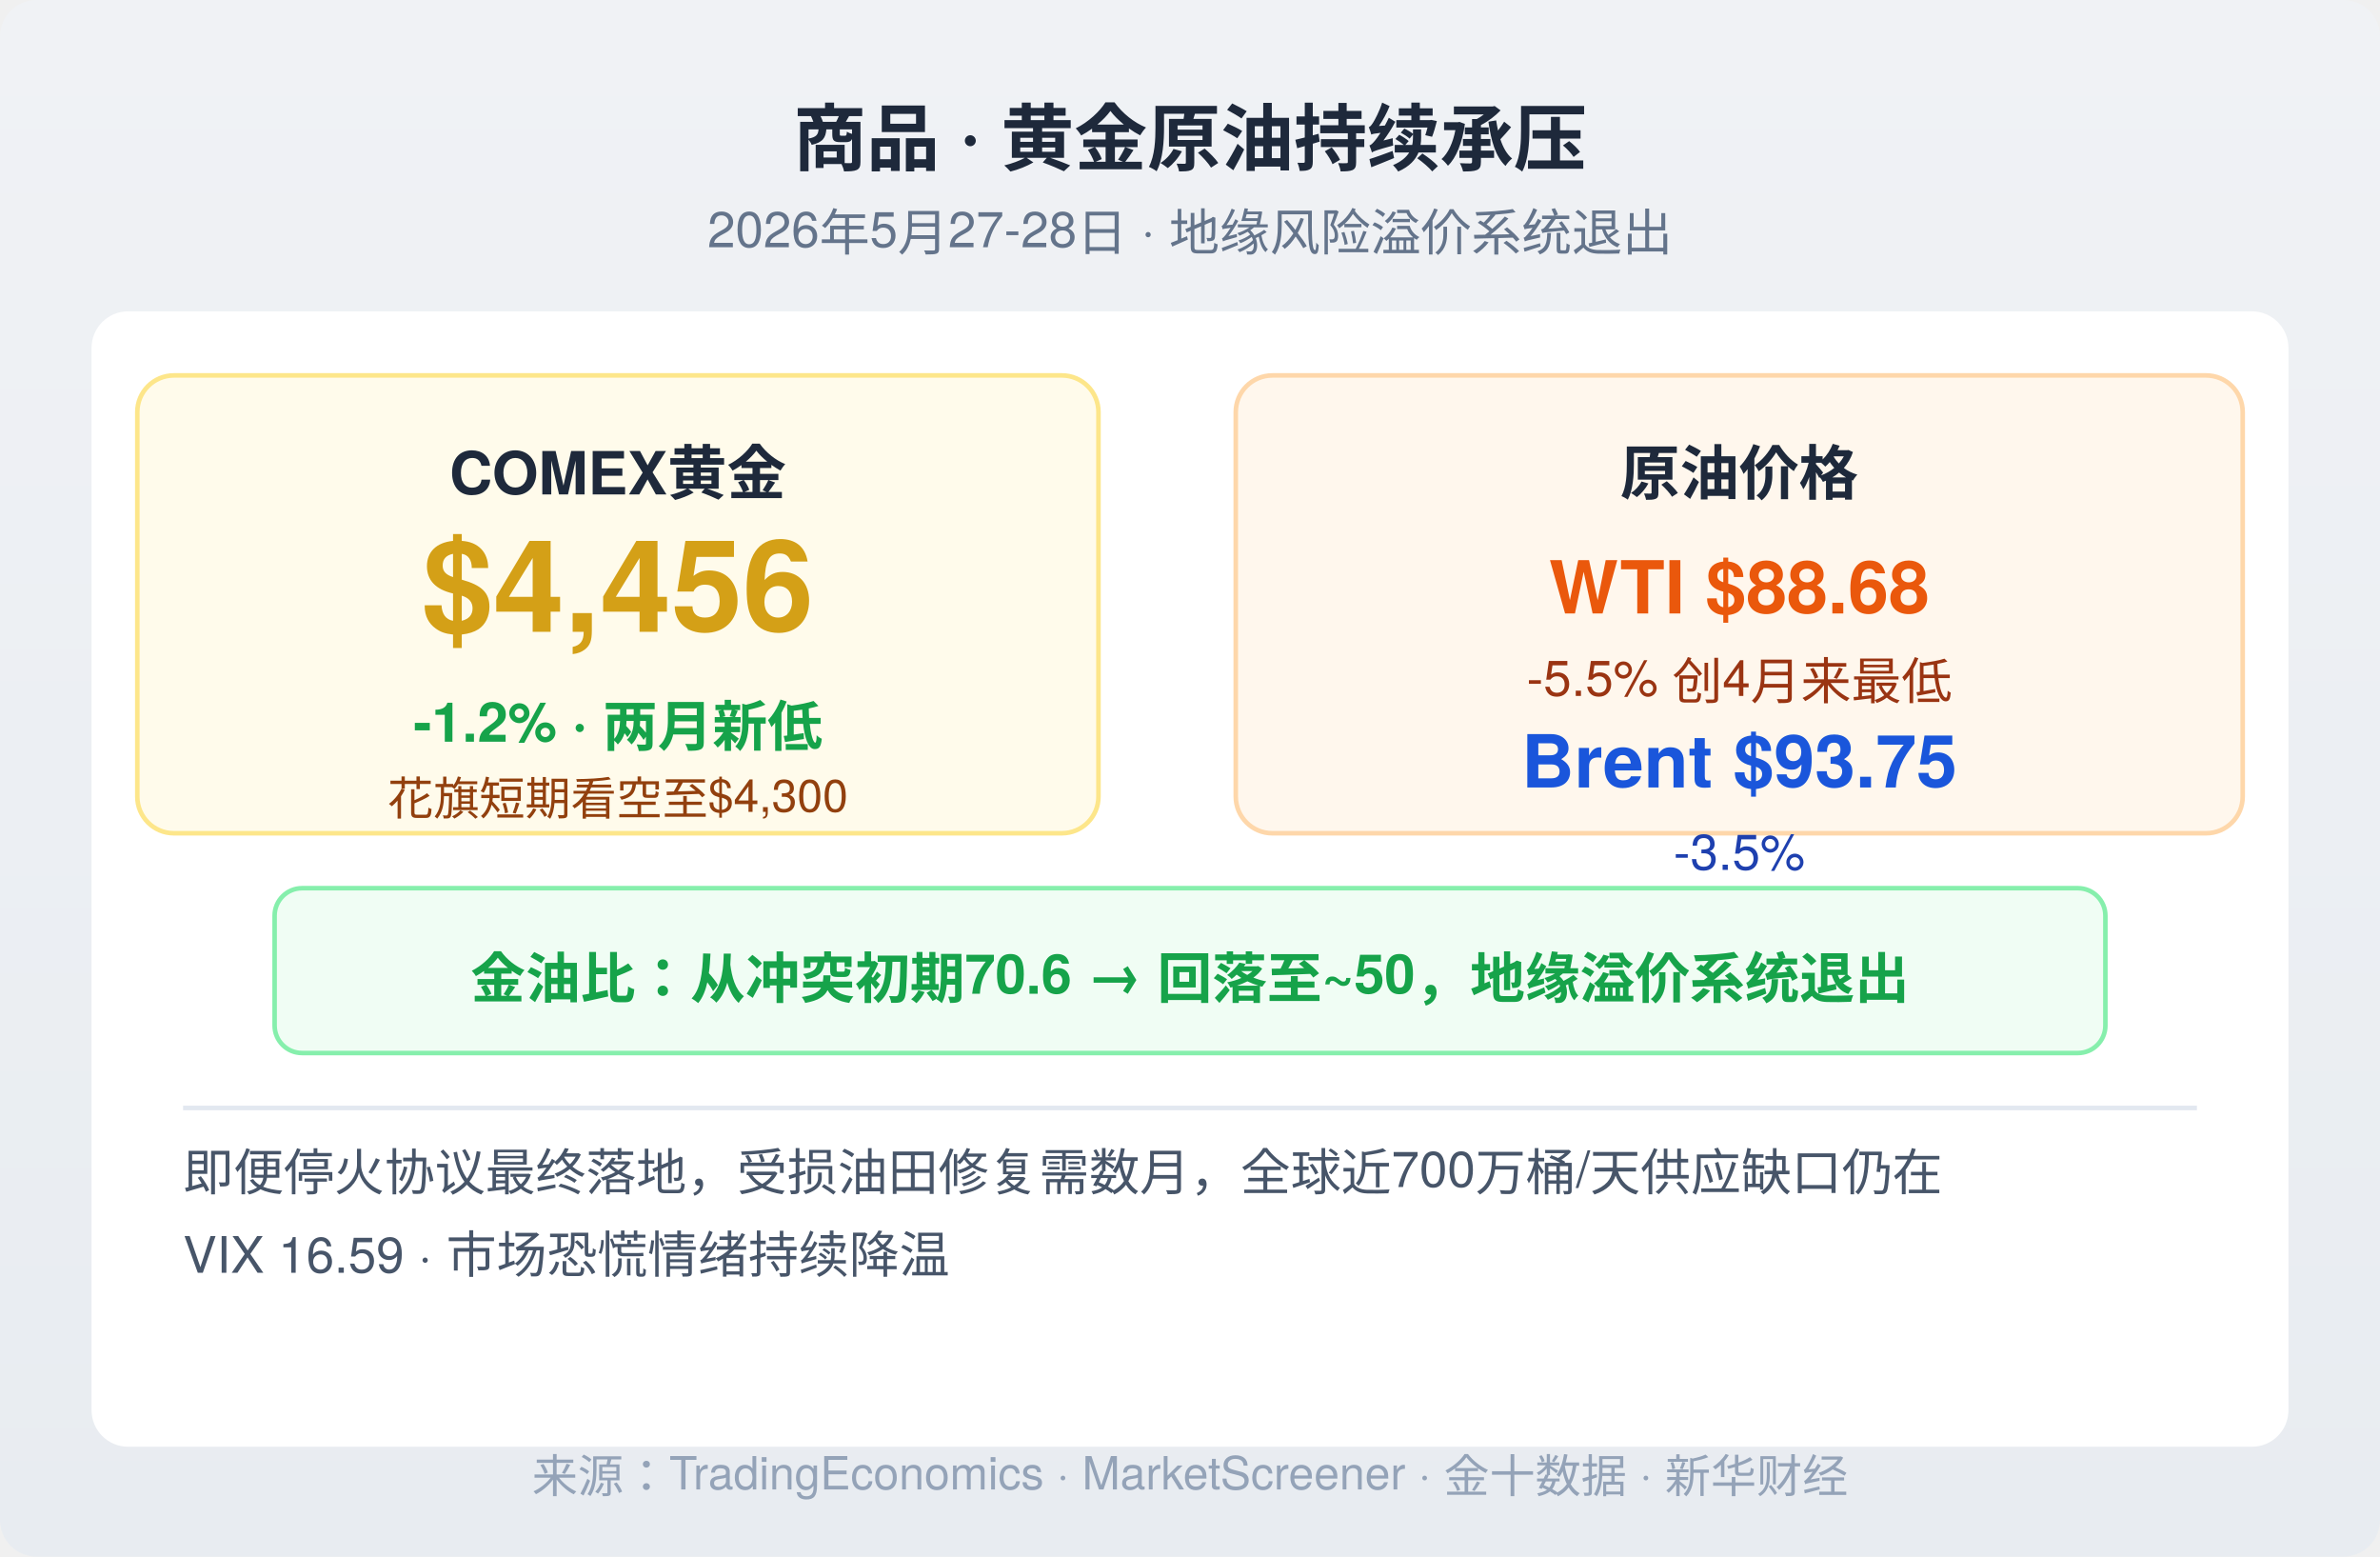
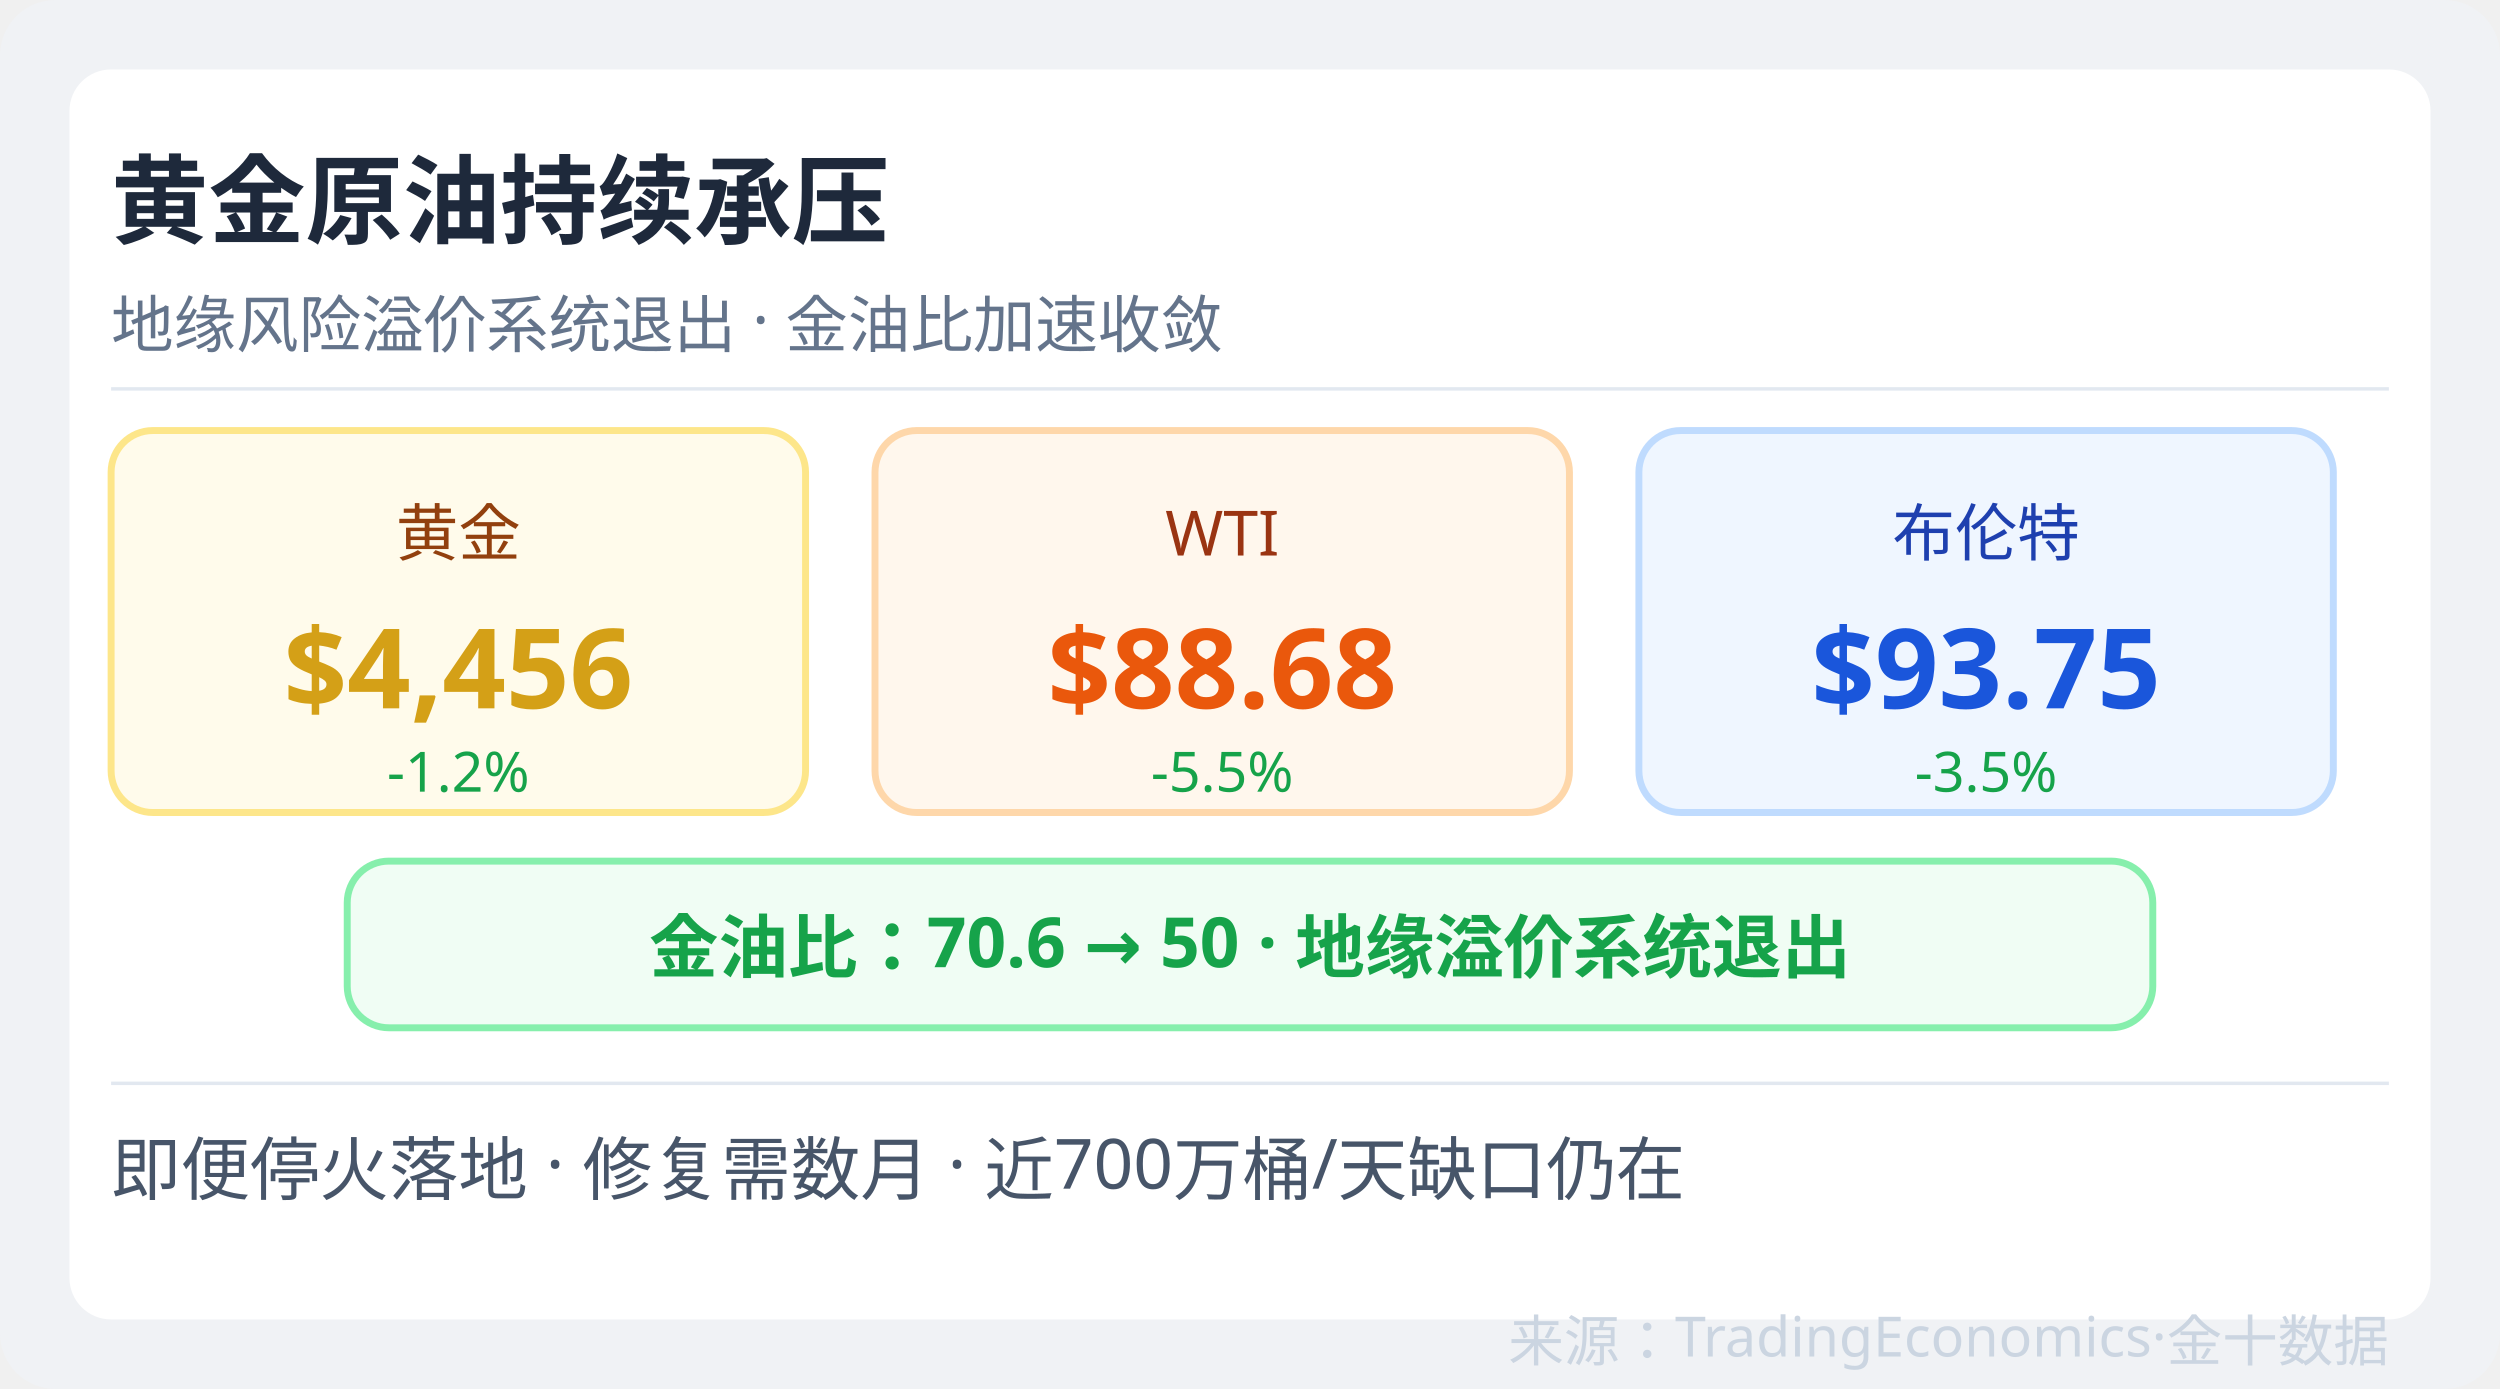
- <svg xmlns="http://www.w3.org/2000/svg" viewBox="0 0 520 340" font-family="'PingFang SC','Microsoft YaHei','Helvetica Neue',sans-serif">
-   <defs>
-     <linearGradient id="bg" x1="0" y1="0" x2="0" y2="1">
-       <stop offset="0%" stop-color="#F0F2F5" />
-       <stop offset="100%" stop-color="#E8ECF1" />
-     </linearGradient>
-     <linearGradient id="gGold2" x1="0" y1="0" x2="0" y2="1">
-       <stop offset="0%" stop-color="#D4A017" />
-       <stop offset="100%" stop-color="#B8860B" />
-     </linearGradient>
-     <linearGradient id="gOrange" x1="0" y1="0" x2="0" y2="1">
-       <stop offset="0%" stop-color="#EA580C" />
-       <stop offset="100%" stop-color="#C2410C" />
-     </linearGradient>
-     <linearGradient id="gBlue2" x1="0" y1="0" x2="0" y2="1">
-       <stop offset="0%" stop-color="#1A56DB" />
-       <stop offset="100%" stop-color="#1E3A7A" />
-     </linearGradient>
-   </defs>
-   <rect width="520" height="340" fill="url(#bg)" rx="8" />
-   <text x="260" y="36" text-anchor="middle" font-size="16" font-weight="700" fill="#1E293B">商品 · 黄金原油持续承压</text>
-   <text x="260" y="54" text-anchor="middle" font-size="11" fill="#64748B">2026年5月27-28日 · 地缘风险溢价系统退出</text>
-   <rect x="20" y="68" width="480" height="248" rx="8" fill="#FFFFFF" />
-   <rect x="30" y="82" width="210" height="100" rx="8" fill="#FFFBEB" stroke="#FDE68A" stroke-width="1" />
-   <text x="135" y="108" text-anchor="middle" font-size="13" font-weight="700" fill="#1E293B">COMEX黄金</text>
-   <text x="135" y="138" text-anchor="middle" font-size="28" font-weight="700" fill="#D4A017">$4,456</text>
-   <text x="135" y="162" text-anchor="middle" font-size="12" font-weight="700" fill="#16A34A">-1.2% · 两月新低</text>
-   <text x="135" y="178" text-anchor="middle" font-size="10" fill="#92400E">花旗短期看空至$4,300</text>
-   <rect x="270" y="82" width="220" height="100" rx="8" fill="#FFF7ED" stroke="#FED7AA" stroke-width="1" />
-   <text x="380" y="108" text-anchor="middle" font-size="13" font-weight="700" fill="#1E293B">原油价格</text>
-   <text x="380" y="134" text-anchor="middle" font-size="16" font-weight="700" fill="#EA580C">WTI $88.68</text>
-   <text x="380" y="152" text-anchor="middle" font-size="11" fill="#9A3412">-5.5% 创4月来最低</text>
-   <text x="380" y="172" text-anchor="middle" font-size="16" font-weight="700" fill="#1A56DB">Brent $93.75</text>
-   <text x="380" y="190" text-anchor="middle" font-size="11" fill="#1E40AF">-3.5%</text>
-   <rect x="60" y="194" width="400" height="36" rx="6" fill="#F0FDF4" stroke="#86EFAC" stroke-width="1" />
-   <text x="260" y="218" text-anchor="middle" font-size="12" font-weight="600" fill="#16A34A">金油比：从冲突初期70.6 → 回落至~50，地缘溢价系统退出</text>
-   <line x1="40" y1="242" x2="480" y2="242" stroke="#E2E8F0" stroke-width="1" />
-   <text x="40" y="260" font-size="11" fill="#475569">即便停火协议最终落地，受损油田修复需数月，全球近700万桶/天供应缺口仍在</text>
-   <text x="40" y="278" font-size="11" fill="#475569">VIX 16.59 · 市场恐慌情绪持续降温</text>
-   <text x="260" y="326" text-anchor="middle" font-size="10" fill="#94A3B8">来源：TradingEconomics · MarketScreener · 金十数据 · 新华财经</text>
+ <svg xmlns="http://www.w3.org/2000/svg" viewBox="0 0 360 200" font-family="'PingFang SC','Microsoft YaHei',sans-serif">
+   <rect width="360" height="200" fill="#F0F2F5" rx="8" />
+   <rect x="10" y="10" width="340" height="180" rx="6" fill="#fff" />
+   <text x="16" y="34" font-size="14" font-weight="700" fill="#1E293B">黄金原油持续承压</text>
+   <text x="16" y="50" font-size="9" fill="#64748B">地缘风险溢价系统退出 · 金油比加速收敛</text>
+   <line x1="16" y1="56" x2="344" y2="56" stroke="#E2E8F0" stroke-width="0.5" />
+   <rect x="16" y="62" width="100" height="55" rx="6" fill="#FFFBEB" stroke="#FDE68A" stroke-width="1" />
+   <text x="66" y="80" text-anchor="middle" font-size="9" fill="#92400E">黄金</text>
+   <text x="66" y="102" text-anchor="middle" font-size="16" font-weight="700" fill="#D4A017">$4,456</text>
+   <text x="66" y="114" text-anchor="middle" font-size="8" fill="#16A34A">-1.2%</text>
+   <rect x="126" y="62" width="100" height="55" rx="6" fill="#FFF7ED" stroke="#FED7AA" stroke-width="1" />
+   <text x="176" y="80" text-anchor="middle" font-size="9" fill="#9A3412">WTI</text>
+   <text x="176" y="102" text-anchor="middle" font-size="16" font-weight="700" fill="#EA580C">$88.68</text>
+   <text x="176" y="114" text-anchor="middle" font-size="8" fill="#16A34A">-5.5%</text>
+   <rect x="236" y="62" width="100" height="55" rx="6" fill="#EFF6FF" stroke="#BFDBFE" stroke-width="1" />
+   <text x="286" y="80" text-anchor="middle" font-size="9" fill="#1E40AF">布伦特</text>
+   <text x="286" y="102" text-anchor="middle" font-size="16" font-weight="700" fill="#1A56DB">$93.75</text>
+   <text x="286" y="114" text-anchor="middle" font-size="8" fill="#16A34A">-3.5%</text>
+   <rect x="50" y="124" width="260" height="24" rx="6" fill="#F0FDF4" stroke="#86EFAC" stroke-width="1" />
+   <text x="180" y="140" text-anchor="middle" font-size="10" font-weight="700" fill="#16A34A">金油比：70.6 → 50 · 地缘溢价系统退出</text>
+   <line x1="16" y1="156" x2="344" y2="156" stroke="#E2E8F0" stroke-width="0.5" />
+   <text x="16" y="172" font-size="10" fill="#475569">即便停火落地 · 修复需数月 · 近700万桶/天缺口仍在</text>
+   <text x="344" y="196" text-anchor="end" font-size="8" fill="#CBD5E1">来源：TradingEconomics·金十数据</text>
</svg>
